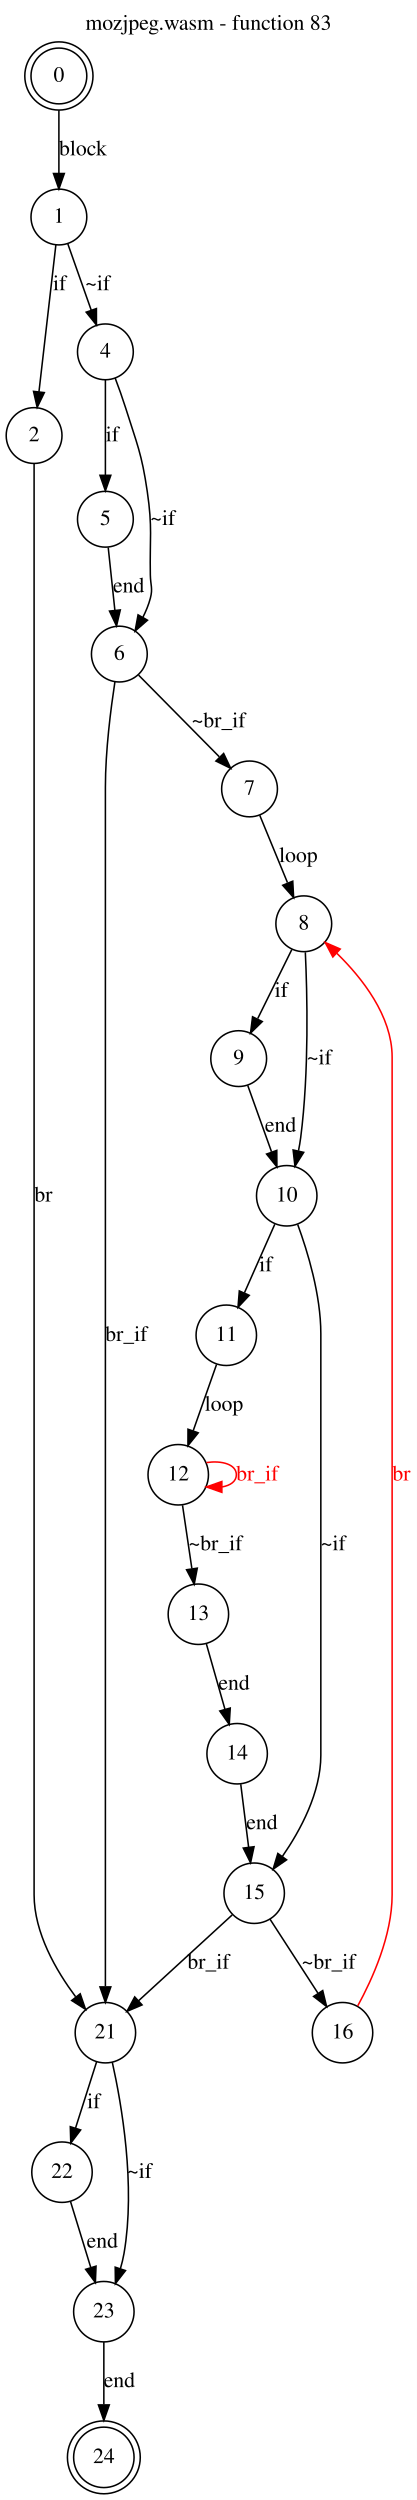
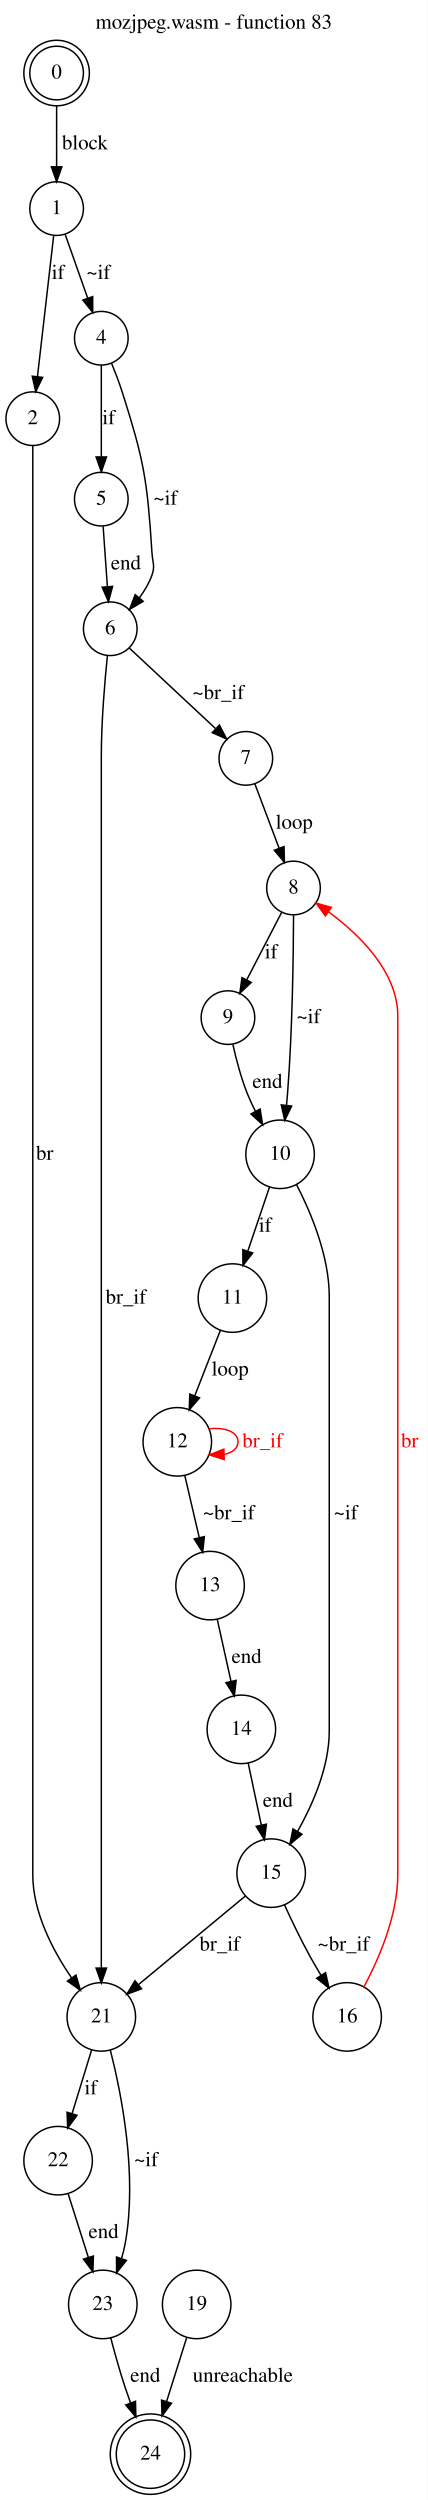
- <svg xmlns="http://www.w3.org/2000/svg" width="269pt" height="1613pt" viewBox="0.00 0.00 269.00 1612.97">
-   <g id="graph0" class="graph" transform="scale(1 1) rotate(0) translate(4 1608.97)">
-     <polygon fill="white" stroke="transparent" points="-4,4 -4,-1608.97 265,-1608.97 265,4 -4,4" />
-     <text text-anchor="middle" x="130.5" y="-1589.77" font-family="Times,serif" font-size="14.00">mozjpeg.wasm - function 83</text>
+ <svg xmlns="http://www.w3.org/2000/svg" width="287pt" height="1678pt" viewBox="0.00 0.00 287.00 1677.96">
+   <g id="graph0" class="graph" transform="scale(1 1) rotate(0) translate(4 1673.96)">
+     <polygon fill="white" stroke="transparent" points="-4,4 -4,-1673.96 283,-1673.96 283,4 -4,4" />
+     <text text-anchor="middle" x="139.5" y="-1654.76" font-family="Times,serif" font-size="14.00">mozjpeg.wasm - function 83</text>
    <g id="node1" class="node">
-       <ellipse fill="none" stroke="black" cx="34" cy="-1559.97" rx="18" ry="18" />
-       <ellipse fill="none" stroke="black" cx="34" cy="-1559.97" rx="22" ry="22" />
-       <text text-anchor="middle" x="34" y="-1556.27" font-family="Times,serif" font-size="14.00">0</text>
+       <ellipse fill="none" stroke="black" cx="34" cy="-1624.96" rx="18" ry="18" />
+       <ellipse fill="none" stroke="black" cx="34" cy="-1624.96" rx="22" ry="22" />
+       <text text-anchor="middle" x="34" y="-1621.26" font-family="Times,serif" font-size="14.00">0</text>
    </g>
    <g id="node3" class="node">
-       <ellipse fill="none" stroke="black" cx="34" cy="-1468.97" rx="18" ry="18" />
-       <text text-anchor="middle" x="34" y="-1465.27" font-family="Times,serif" font-size="14.00">1</text>
+       <ellipse fill="none" stroke="black" cx="34" cy="-1533.96" rx="18" ry="18" />
+       <text text-anchor="middle" x="34" y="-1530.26" font-family="Times,serif" font-size="14.00">1</text>
    </g>
    <g id="edge1" class="edge">
-       <path fill="none" stroke="black" d="M34,-1537.87C34,-1525.75 34,-1510.37 34,-1497.33" />
-       <polygon fill="black" stroke="black" points="37.5,-1497.03 34,-1487.03 30.5,-1497.03 37.5,-1497.03" />
-       <text text-anchor="middle" x="49.5" y="-1508.77" font-family="Times,serif" font-size="14.00">block</text>
+       <path fill="none" stroke="black" d="M34,-1602.87C34,-1590.74 34,-1575.37 34,-1562.32" />
+       <polygon fill="black" stroke="black" points="37.5,-1562.03 34,-1552.03 30.5,-1562.03 37.5,-1562.03" />
+       <text text-anchor="middle" x="53" y="-1573.76" font-family="Times,serif" font-size="14.00">block</text>
    </g>
    <g id="node2" class="node">
-       <ellipse fill="none" stroke="black" cx="63" cy="-23.5" rx="19.5" ry="19.5" />
-       <ellipse fill="none" stroke="black" cx="63" cy="-23.5" rx="23.5" ry="23.5" />
-       <text text-anchor="middle" x="63" y="-19.8" font-family="Times,serif" font-size="14.00">24</text>
+       <ellipse fill="none" stroke="black" cx="97" cy="-26.75" rx="22.96" ry="22.96" />
+       <ellipse fill="none" stroke="black" cx="97" cy="-26.75" rx="27" ry="27" />
+       <text text-anchor="middle" x="97" y="-23.05" font-family="Times,serif" font-size="14.00">24</text>
    </g>
    <g id="node4" class="node">
-       <ellipse fill="none" stroke="black" cx="18" cy="-1327.97" rx="18" ry="18" />
-       <text text-anchor="middle" x="18" y="-1324.27" font-family="Times,serif" font-size="14.00">2</text>
+       <ellipse fill="none" stroke="black" cx="18" cy="-1392.96" rx="18" ry="18" />
+       <text text-anchor="middle" x="18" y="-1389.26" font-family="Times,serif" font-size="14.00">2</text>
    </g>
    <g id="edge2" class="edge">
-       <path fill="none" stroke="black" d="M32.04,-1450.92C29.32,-1427.27 24.36,-1384.23 21.13,-1356.12" />
-       <polygon fill="black" stroke="black" points="24.6,-1355.68 19.98,-1346.15 17.64,-1356.48 24.6,-1355.68" />
-       <text text-anchor="middle" x="34.5" y="-1421.77" font-family="Times,serif" font-size="14.00">if</text>
+       <path fill="none" stroke="black" d="M32.04,-1515.92C29.32,-1492.26 24.36,-1449.22 21.13,-1421.11" />
+       <polygon fill="black" stroke="black" points="24.6,-1420.68 19.98,-1411.14 17.64,-1421.48 24.6,-1420.68" />
+       <text text-anchor="middle" x="35" y="-1486.76" font-family="Times,serif" font-size="14.00">if</text>
    </g>
    <g id="node5" class="node">
-       <ellipse fill="none" stroke="black" cx="64" cy="-1381.97" rx="18" ry="18" />
-       <text text-anchor="middle" x="64" y="-1378.27" font-family="Times,serif" font-size="14.00">4</text>
+       <ellipse fill="none" stroke="black" cx="64" cy="-1446.96" rx="18" ry="18" />
+       <text text-anchor="middle" x="64" y="-1443.26" font-family="Times,serif" font-size="14.00">4</text>
    </g>
    <g id="edge3" class="edge">
-       <path fill="none" stroke="black" d="M39.78,-1451.58C44.06,-1439.46 49.96,-1422.73 54.87,-1408.83" />
-       <polygon fill="black" stroke="black" points="58.21,-1409.9 58.23,-1399.3 51.6,-1407.57 58.21,-1409.9" />
-       <text text-anchor="middle" x="59" y="-1421.77" font-family="Times,serif" font-size="14.00">~if</text>
+       <path fill="none" stroke="black" d="M39.78,-1516.57C44.06,-1504.46 49.96,-1487.73 54.87,-1473.82" />
+       <polygon fill="black" stroke="black" points="58.21,-1474.89 58.23,-1464.3 51.6,-1472.56 58.21,-1474.89" />
+       <text text-anchor="middle" x="62" y="-1486.76" font-family="Times,serif" font-size="14.00">~if</text>
    </g>
    <g id="node6" class="node">
-       <ellipse fill="none" stroke="black" cx="64" cy="-297.49" rx="19.5" ry="19.5" />
-       <text text-anchor="middle" x="64" y="-293.79" font-family="Times,serif" font-size="14.00">21</text>
+       <ellipse fill="none" stroke="black" cx="64" cy="-320.24" rx="23" ry="23" />
+       <text text-anchor="middle" x="64" y="-316.54" font-family="Times,serif" font-size="14.00">21</text>
    </g>
    <g id="edge4" class="edge">
-       <path fill="none" stroke="black" d="M18,-1309.71C18,-1290.59 18,-1258.82 18,-1231.47 18,-1231.47 18,-1231.47 18,-386.48 18,-361.97 32.2,-337.54 44.81,-320.66" />
-       <polygon fill="black" stroke="black" points="47.75,-322.58 51.19,-312.56 42.25,-318.26 47.75,-322.58" />
-       <text text-anchor="middle" x="24" y="-833.77" font-family="Times,serif" font-size="14.00">br</text>
+       <path fill="none" stroke="black" d="M18,-1374.71C18,-1355.58 18,-1323.82 18,-1296.46 18,-1296.46 18,-1296.46 18,-415.73 18,-390.33 31.6,-364.61 44.02,-346.43" />
+       <polygon fill="black" stroke="black" points="46.97,-348.31 49.95,-338.15 41.28,-344.24 46.97,-348.31" />
+       <text text-anchor="middle" x="26" y="-895.51" font-family="Times,serif" font-size="14.00">br</text>
    </g>
    <g id="node7" class="node">
-       <ellipse fill="none" stroke="black" cx="64" cy="-1273.97" rx="18" ry="18" />
-       <text text-anchor="middle" x="64" y="-1270.27" font-family="Times,serif" font-size="14.00">5</text>
+       <ellipse fill="none" stroke="black" cx="64" cy="-1338.96" rx="18" ry="18" />
+       <text text-anchor="middle" x="64" y="-1335.26" font-family="Times,serif" font-size="14.00">5</text>
    </g>
    <g id="edge5" class="edge">
-       <path fill="none" stroke="black" d="M64,-1363.93C64,-1347.34 64,-1321.85 64,-1302.4" />
-       <polygon fill="black" stroke="black" points="67.5,-1302.31 64,-1292.31 60.5,-1302.31 67.5,-1302.31" />
-       <text text-anchor="middle" x="68.5" y="-1324.27" font-family="Times,serif" font-size="14.00">if</text>
+       <path fill="none" stroke="black" d="M64,-1428.93C64,-1412.34 64,-1386.84 64,-1367.39" />
+       <polygon fill="black" stroke="black" points="67.5,-1367.3 64,-1357.3 60.5,-1367.3 67.5,-1367.3" />
+       <text text-anchor="middle" x="69" y="-1389.26" font-family="Times,serif" font-size="14.00">if</text>
    </g>
    <g id="node8" class="node">
-       <ellipse fill="none" stroke="black" cx="73" cy="-1186.97" rx="18" ry="18" />
-       <text text-anchor="middle" x="73" y="-1183.27" font-family="Times,serif" font-size="14.00">6</text>
+       <ellipse fill="none" stroke="black" cx="70" cy="-1251.96" rx="18" ry="18" />
+       <text text-anchor="middle" x="70" y="-1248.26" font-family="Times,serif" font-size="14.00">6</text>
    </g>
    <g id="edge6" class="edge">
-       <path fill="none" stroke="black" d="M70.3,-1365.05C72.55,-1359.11 75.02,-1352.27 77,-1345.97 84.44,-1322.31 87.41,-1316.5 91,-1291.97 94.48,-1268.2 92.56,-1261.98 93,-1237.97 93.12,-1231.3 94.71,-1229.41 93,-1222.97 91.89,-1218.78 90.15,-1214.57 88.14,-1210.6" />
-       <polygon fill="black" stroke="black" points="91.16,-1208.83 83.17,-1201.87 85.08,-1212.29 91.16,-1208.83" />
-       <text text-anchor="middle" x="101" y="-1270.27" font-family="Times,serif" font-size="14.00">~if</text>
+       <path fill="none" stroke="black" d="M70.9,-1430.11C73.34,-1424.17 75.97,-1417.32 78,-1410.96 92.82,-1364.45 94.86,-1351.67 98,-1302.96 98.43,-1296.31 100.21,-1294.25 98,-1287.96 96.1,-1282.54 92.97,-1277.34 89.48,-1272.69" />
+       <polygon fill="black" stroke="black" points="92.1,-1270.36 82.99,-1264.95 86.74,-1274.86 92.1,-1270.36" />
+       <text text-anchor="middle" x="107" y="-1335.26" font-family="Times,serif" font-size="14.00">~if</text>
+     </g>
+     <g id="node20" class="node">
+       <ellipse fill="none" stroke="black" cx="35" cy="-223.74" rx="23" ry="23" />
+       <text text-anchor="middle" x="35" y="-220.04" font-family="Times,serif" font-size="14.00">22</text>
+     </g>
+     <g id="edge25" class="edge">
+       <path fill="none" stroke="black" d="M57.56,-298.26C53.7,-285.66 48.71,-269.41 44.4,-255.38" />
+       <polygon fill="black" stroke="black" points="47.7,-254.19 41.42,-245.65 41.01,-256.24 47.7,-254.19" />
+       <text text-anchor="middle" x="57" y="-268.29" font-family="Times,serif" font-size="14.00">if</text>
+     </g>
+     <g id="node21" class="node">
+       <ellipse fill="none" stroke="black" cx="65" cy="-127.24" rx="23" ry="23" />
+       <text text-anchor="middle" x="65" y="-123.54" font-family="Times,serif" font-size="14.00">23</text>
+     </g>
+     <g id="edge26" class="edge">
+       <path fill="none" stroke="black" d="M70.03,-298.05C77.53,-268.67 88.39,-213.97 80,-167.99 79.4,-164.73 78.55,-161.38 77.56,-158.08" />
+       <polygon fill="black" stroke="black" points="80.81,-156.78 74.24,-148.47 74.19,-159.07 80.81,-156.78" />
+       <text text-anchor="middle" x="94" y="-220.04" font-family="Times,serif" font-size="14.00">~if</text>
+     </g>
+     <g id="edge7" class="edge">
+       <path fill="none" stroke="black" d="M65.21,-1320.76C66.04,-1309.12 67.14,-1293.51 68.08,-1280.2" />
+       <polygon fill="black" stroke="black" points="71.57,-1280.36 68.79,-1270.14 64.59,-1279.86 71.57,-1280.36" />
+       <text text-anchor="middle" x="80.5" y="-1291.76" font-family="Times,serif" font-size="14.00">end</text>
+     </g>
+     <g id="edge9" class="edge">
+       <path fill="none" stroke="black" d="M68.1,-1234.05C66.34,-1216.92 64,-1189.63 64,-1165.96 64,-1165.96 64,-1165.96 64,-415.73 64,-394.89 64,-371.45 64,-353.14" />
+       <polygon fill="black" stroke="black" points="67.5,-353 64,-343 60.5,-353 67.5,-353" />
+       <text text-anchor="middle" x="80.5" y="-799.02" font-family="Times,serif" font-size="14.00">br_if</text>
+     </g>
+     <g id="node9" class="node">
+       <ellipse fill="none" stroke="black" cx="161" cy="-1164.96" rx="18" ry="18" />
+       <text text-anchor="middle" x="161" y="-1161.26" font-family="Times,serif" font-size="14.00">7</text>
+     </g>
+     <g id="edge8" class="edge">
+       <path fill="none" stroke="black" d="M82.65,-1239.14C97.65,-1225.14 122.82,-1201.62 140.59,-1185.03" />
+       <polygon fill="black" stroke="black" points="143.24,-1187.34 148.16,-1177.95 138.46,-1182.22 143.24,-1187.34" />
+       <text text-anchor="middle" x="142.5" y="-1204.76" font-family="Times,serif" font-size="14.00">~br_if</text>
+     </g>
+     <g id="node10" class="node">
+       <ellipse fill="none" stroke="black" cx="193" cy="-1077.96" rx="18" ry="18" />
+       <text text-anchor="middle" x="193" y="-1074.26" font-family="Times,serif" font-size="14.00">8</text>
+     </g>
+     <g id="edge10" class="edge">
+       <path fill="none" stroke="black" d="M167.02,-1147.97C171.59,-1135.82 177.98,-1118.86 183.28,-1104.79" />
+       <polygon fill="black" stroke="black" points="186.65,-1105.76 186.9,-1095.16 180.1,-1103.29 186.65,-1105.76" />
+       <text text-anchor="middle" x="193.5" y="-1117.76" font-family="Times,serif" font-size="14.00">loop</text>
+     </g>
+     <g id="node11" class="node">
+       <ellipse fill="none" stroke="black" cx="149" cy="-990.96" rx="18" ry="18" />
+       <text text-anchor="middle" x="149" y="-987.26" font-family="Times,serif" font-size="14.00">9</text>
+     </g>
+     <g id="edge11" class="edge">
+       <path fill="none" stroke="black" d="M185.13,-1061.76C178.6,-1049.15 169.2,-1030.97 161.61,-1016.33" />
+       <polygon fill="black" stroke="black" points="164.65,-1014.58 156.95,-1007.31 158.44,-1017.8 164.65,-1014.58" />
+       <text text-anchor="middle" x="178" y="-1030.76" font-family="Times,serif" font-size="14.00">if</text>
+     </g>
+     <g id="node12" class="node">
+       <ellipse fill="none" stroke="black" cx="184" cy="-899.21" rx="23" ry="23" />
+       <text text-anchor="middle" x="184" y="-895.51" font-family="Times,serif" font-size="14.00">10</text>
+     </g>
+     <g id="edge12" class="edge">
+       <path fill="none" stroke="black" d="M193.03,-1059.63C192.94,-1033.61 192.32,-982.9 189,-939.96 188.8,-937.41 188.56,-934.78 188.29,-932.13" />
+       <polygon fill="black" stroke="black" points="191.75,-931.58 187.13,-922.04 184.79,-932.38 191.75,-931.58" />
+       <text text-anchor="middle" x="203" y="-987.26" font-family="Times,serif" font-size="14.00">~if</text>
+     </g>
+     <g id="edge13" class="edge">
+       <path fill="none" stroke="black" d="M152.31,-972.96C154.49,-963.12 157.74,-950.62 162,-939.96 163.58,-936 165.47,-931.95 167.47,-928.01" />
+       <polygon fill="black" stroke="black" points="170.59,-929.61 172.25,-919.14 164.43,-926.29 170.59,-929.61" />
+       <text text-anchor="middle" x="175.5" y="-943.76" font-family="Times,serif" font-size="14.00">end</text>
+     </g>
+     <g id="node13" class="node">
+       <ellipse fill="none" stroke="black" cx="152" cy="-802.72" rx="23" ry="23" />
+       <text text-anchor="middle" x="152" y="-799.02" font-family="Times,serif" font-size="14.00">11</text>
+     </g>
+     <g id="edge14" class="edge">
+       <path fill="none" stroke="black" d="M176.9,-877.24C172.63,-864.64 167.13,-848.38 162.38,-834.36" />
+       <polygon fill="black" stroke="black" points="165.6,-832.98 159.08,-824.63 158.97,-835.22 165.6,-832.98" />
+       <text text-anchor="middle" x="174" y="-847.26" font-family="Times,serif" font-size="14.00">if</text>
+     </g>
+     <g id="node14" class="node">
+       <ellipse fill="none" stroke="black" cx="178" cy="-416.73" rx="23" ry="23" />
+       <text text-anchor="middle" x="178" y="-413.03" font-family="Times,serif" font-size="14.00">15</text>
+     </g>
+     <g id="edge15" class="edge">
+       <path fill="none" stroke="black" d="M194.99,-878.99C204.59,-860.36 217,-831 217,-803.72 217,-803.72 217,-803.72 217,-512.23 217,-488.09 205.99,-462.92 195.67,-444.64" />
+       <polygon fill="black" stroke="black" points="198.66,-442.82 190.55,-436 192.64,-446.39 198.66,-442.82" />
+       <text text-anchor="middle" x="228" y="-654.27" font-family="Times,serif" font-size="14.00">~if</text>
+     </g>
+     <g id="node15" class="node">
+       <ellipse fill="none" stroke="black" cx="115" cy="-706.22" rx="23" ry="23" />
+       <text text-anchor="middle" x="115" y="-702.52" font-family="Times,serif" font-size="14.00">12</text>
+     </g>
+     <g id="edge16" class="edge">
+       <path fill="none" stroke="black" d="M143.97,-781.21C138.93,-768.33 132.34,-751.5 126.72,-737.15" />
+       <polygon fill="black" stroke="black" points="129.92,-735.72 123.01,-727.68 123.4,-738.27 129.92,-735.72" />
+       <text text-anchor="middle" x="150.5" y="-750.77" font-family="Times,serif" font-size="14.00">loop</text>
+     </g>
+     <g id="edge22" class="edge">
+       <path fill="none" stroke="black" d="M160.69,-401.38C141.58,-385.54 110.65,-359.91 88.93,-341.9" />
+       <polygon fill="black" stroke="black" points="91.04,-339.1 81.1,-335.41 86.57,-344.49 91.04,-339.1" />
+       <text text-anchor="middle" x="143.5" y="-364.78" font-family="Times,serif" font-size="14.00">br_if</text>
+     </g>
+     <g id="node18" class="node">
+       <ellipse fill="none" stroke="black" cx="229" cy="-320.24" rx="23" ry="23" />
+       <text text-anchor="middle" x="229" y="-316.54" font-family="Times,serif" font-size="14.00">16</text>
+     </g>
+     <g id="edge21" class="edge">
+       <path fill="none" stroke="black" d="M186.83,-395.68C191.62,-385.2 197.82,-372.23 204,-360.98 206.33,-356.74 208.93,-352.33 211.54,-348.05" />
+       <polygon fill="black" stroke="black" points="214.51,-349.9 216.84,-339.57 208.57,-346.19 214.51,-349.9" />
+       <text text-anchor="middle" x="226.5" y="-364.78" font-family="Times,serif" font-size="14.00">~br_if</text>
+     </g>
+     <g id="edge18" class="edge">
+       <path fill="none" stroke="red" d="M136.38,-715C146.67,-716.08 155.75,-713.16 155.75,-706.22 155.75,-701.78 152.02,-698.98 146.64,-697.82" />
+       <polygon fill="red" stroke="red" points="146.51,-694.32 136.38,-697.44 146.24,-701.31 146.51,-694.32" />
+       <text text-anchor="middle" x="172.25" y="-702.52" font-family="Times,serif" font-size="14.00" fill="red">br_if</text>
+     </g>
+     <g id="node16" class="node">
+       <ellipse fill="none" stroke="black" cx="137" cy="-609.72" rx="23" ry="23" />
+       <text text-anchor="middle" x="137" y="-606.02" font-family="Times,serif" font-size="14.00">13</text>
+     </g>
+     <g id="edge17" class="edge">
+       <path fill="none" stroke="black" d="M119.99,-683.78C122.86,-671.45 126.52,-655.75 129.7,-642.07" />
+       <polygon fill="black" stroke="black" points="133.17,-642.61 132.03,-632.08 126.35,-641.03 133.17,-642.61" />
+       <text text-anchor="middle" x="149.5" y="-654.27" font-family="Times,serif" font-size="14.00">~br_if</text>
+     </g>
+     <g id="node17" class="node">
+       <ellipse fill="none" stroke="black" cx="158" cy="-513.23" rx="23" ry="23" />
+       <text text-anchor="middle" x="158" y="-509.53" font-family="Times,serif" font-size="14.00">14</text>
+     </g>
+     <g id="edge19" class="edge">
+       <path fill="none" stroke="black" d="M141.77,-587.28C144.5,-574.96 147.99,-559.26 151.03,-545.57" />
+       <polygon fill="black" stroke="black" points="154.5,-546.11 153.25,-535.59 147.67,-544.59 154.5,-546.11" />
+       <text text-anchor="middle" x="161.5" y="-557.78" font-family="Times,serif" font-size="14.00">end</text>
+     </g>
+     <g id="edge20" class="edge">
+       <path fill="none" stroke="black" d="M162.54,-490.79C165.15,-478.46 168.47,-462.76 171.37,-449.07" />
+       <polygon fill="black" stroke="black" points="174.83,-449.6 173.48,-439.09 167.98,-448.15 174.83,-449.6" />
+       <text text-anchor="middle" x="182.5" y="-461.28" font-family="Times,serif" font-size="14.00">end</text>
+     </g>
+     <g id="edge23" class="edge">
+       <path fill="none" stroke="red" d="M240.32,-340.42C250.21,-359.02 263,-388.36 263,-415.73 263,-991.96 263,-991.96 263,-991.96 263,-1021.9 236.8,-1047.02 216.46,-1062.01" />
+       <polygon fill="red" stroke="red" points="214.37,-1059.2 208.19,-1067.8 218.39,-1064.93 214.37,-1059.2" />
+       <text text-anchor="middle" x="271" y="-702.52" font-family="Times,serif" font-size="14.00" fill="red">br</text>
    </g>
    <g id="node19" class="node">
-       <ellipse fill="none" stroke="black" cx="36" cy="-207.49" rx="19.5" ry="19.5" />
-       <text text-anchor="middle" x="36" y="-203.79" font-family="Times,serif" font-size="14.00">22</text>
+       <ellipse fill="none" stroke="black" cx="128" cy="-127.24" rx="23" ry="23" />
+       <text text-anchor="middle" x="128" y="-123.54" font-family="Times,serif" font-size="14.00">19</text>
    </g>
    <g id="edge24" class="edge">
-       <path fill="none" stroke="black" d="M58.33,-278.68C54.42,-266.4 49.15,-249.83 44.71,-235.87" />
-       <polygon fill="black" stroke="black" points="48.03,-234.74 41.66,-226.27 41.35,-236.86 48.03,-234.74" />
-       <text text-anchor="middle" x="56.5" y="-248.79" font-family="Times,serif" font-size="14.00">if</text>
-     </g>
-     <g id="node20" class="node">
-       <ellipse fill="none" stroke="black" cx="63" cy="-117.49" rx="19.5" ry="19.5" />
-       <text text-anchor="middle" x="63" y="-113.79" font-family="Times,serif" font-size="14.00">23</text>
-     </g>
-     <g id="edge25" class="edge">
-       <path fill="none" stroke="black" d="M68.44,-278.49C74.45,-251.49 83.6,-198.96 76,-154.99 75.44,-151.75 74.62,-148.4 73.65,-145.12" />
-       <polygon fill="black" stroke="black" points="76.96,-143.98 70.46,-135.62 70.33,-146.21 76.96,-143.98" />
-       <text text-anchor="middle" x="86" y="-203.79" font-family="Times,serif" font-size="14.00">~if</text>
-     </g>
-     <g id="edge7" class="edge">
-       <path fill="none" stroke="black" d="M65.82,-1255.76C67.05,-1244.13 68.71,-1228.51 70.12,-1215.2" />
-       <polygon fill="black" stroke="black" points="73.61,-1215.45 71.18,-1205.14 66.65,-1214.72 73.61,-1215.45" />
-       <text text-anchor="middle" x="79" y="-1226.77" font-family="Times,serif" font-size="14.00">end</text>
-     </g>
-     <g id="edge9" class="edge">
-       <path fill="none" stroke="black" d="M70.15,-1169.09C67.52,-1151.98 64,-1124.71 64,-1100.97 64,-1100.97 64,-1100.97 64,-386.48 64,-366.81 64,-344.66 64,-327.5" />
-       <polygon fill="black" stroke="black" points="67.5,-327.03 64,-317.03 60.5,-327.03 67.5,-327.03" />
-       <text text-anchor="middle" x="77.5" y="-743.77" font-family="Times,serif" font-size="14.00">br_if</text>
-     </g>
-     <g id="node9" class="node">
-       <ellipse fill="none" stroke="black" cx="157" cy="-1099.97" rx="18" ry="18" />
-       <text text-anchor="middle" x="157" y="-1096.27" font-family="Times,serif" font-size="14.00">7</text>
-     </g>
-     <g id="edge8" class="edge">
-       <path fill="none" stroke="black" d="M85.39,-1173.42C99.12,-1159.53 121.43,-1136.96 137.5,-1120.69" />
-       <polygon fill="black" stroke="black" points="140.29,-1122.86 144.83,-1113.28 135.31,-1117.94 140.29,-1122.86" />
-       <text text-anchor="middle" x="137" y="-1139.77" font-family="Times,serif" font-size="14.00">~br_if</text>
-     </g>
-     <g id="node10" class="node">
-       <ellipse fill="none" stroke="black" cx="192" cy="-1012.97" rx="18" ry="18" />
-       <text text-anchor="middle" x="192" y="-1009.27" font-family="Times,serif" font-size="14.00">8</text>
-     </g>
-     <g id="edge10" class="edge">
-       <path fill="none" stroke="black" d="M163.58,-1082.98C168.62,-1070.75 175.66,-1053.64 181.48,-1039.52" />
-       <polygon fill="black" stroke="black" points="184.88,-1040.46 185.45,-1029.88 178.4,-1037.8 184.88,-1040.46" />
-       <text text-anchor="middle" x="188.5" y="-1052.77" font-family="Times,serif" font-size="14.00">loop</text>
-     </g>
-     <g id="node11" class="node">
-       <ellipse fill="none" stroke="black" cx="150" cy="-925.97" rx="18" ry="18" />
-       <text text-anchor="middle" x="150" y="-922.27" font-family="Times,serif" font-size="14.00">9</text>
-     </g>
-     <g id="edge11" class="edge">
-       <path fill="none" stroke="black" d="M184.3,-996.38C178.14,-983.91 169.39,-966.21 162.27,-951.8" />
-       <polygon fill="black" stroke="black" points="165.22,-949.87 157.65,-942.46 158.95,-952.97 165.22,-949.87" />
-       <text text-anchor="middle" x="177.5" y="-965.77" font-family="Times,serif" font-size="14.00">if</text>
-     </g>
-     <g id="node12" class="node">
-       <ellipse fill="none" stroke="black" cx="181" cy="-837.47" rx="19.5" ry="19.5" />
-       <text text-anchor="middle" x="181" y="-833.77" font-family="Times,serif" font-size="14.00">10</text>
-     </g>
-     <g id="edge12" class="edge">
-       <path fill="none" stroke="black" d="M193,-994.57C194.22,-968.47 195.5,-917.67 190,-874.97 189.64,-872.21 189.16,-869.36 188.59,-866.52" />
-       <polygon fill="black" stroke="black" points="191.95,-865.48 186.31,-856.51 185.12,-867.03 191.95,-865.48" />
-       <text text-anchor="middle" x="202" y="-922.27" font-family="Times,serif" font-size="14.00">~if</text>
-     </g>
-     <g id="edge13" class="edge">
-       <path fill="none" stroke="black" d="M155.83,-908.7C160.15,-896.65 166.14,-879.94 171.19,-865.85" />
-       <polygon fill="black" stroke="black" points="174.58,-866.75 174.66,-856.15 167.99,-864.39 174.58,-866.75" />
-       <text text-anchor="middle" x="177" y="-878.77" font-family="Times,serif" font-size="14.00">end</text>
-     </g>
-     <g id="node13" class="node">
-       <ellipse fill="none" stroke="black" cx="142" cy="-747.47" rx="19.5" ry="19.5" />
-       <text text-anchor="middle" x="142" y="-743.77" font-family="Times,serif" font-size="14.00">11</text>
-     </g>
-     <g id="edge14" class="edge">
-       <path fill="none" stroke="black" d="M173.29,-819.08C167.7,-806.47 160.04,-789.17 153.7,-774.86" />
-       <polygon fill="black" stroke="black" points="156.81,-773.24 149.56,-765.52 150.41,-776.08 156.81,-773.24" />
-       <text text-anchor="middle" x="167.5" y="-788.77" font-family="Times,serif" font-size="14.00">if</text>
-     </g>
-     <g id="node14" class="node">
-       <ellipse fill="none" stroke="black" cx="160" cy="-387.48" rx="19.5" ry="19.5" />
-       <text text-anchor="middle" x="160" y="-383.78" font-family="Times,serif" font-size="14.00">15</text>
-     </g>
-     <g id="edge15" class="edge">
-       <path fill="none" stroke="black" d="M188.08,-818.92C194.51,-801.39 203,-773.51 203,-748.47 203,-748.47 203,-748.47 203,-476.48 203,-452.44 189.89,-428.12 178.15,-411.16" />
-       <polygon fill="black" stroke="black" points="180.92,-409.02 172.21,-403 175.26,-413.14 180.92,-409.02" />
-       <text text-anchor="middle" x="211" y="-608.78" font-family="Times,serif" font-size="14.00">~if</text>
-     </g>
-     <g id="node15" class="node">
-       <ellipse fill="none" stroke="black" cx="111" cy="-657.47" rx="19.5" ry="19.5" />
-       <text text-anchor="middle" x="111" y="-653.77" font-family="Times,serif" font-size="14.00">12</text>
-     </g>
-     <g id="edge16" class="edge">
-       <path fill="none" stroke="black" d="M135.73,-728.66C131.4,-716.38 125.56,-699.81 120.65,-685.86" />
-       <polygon fill="black" stroke="black" points="123.89,-684.52 117.26,-676.25 117.29,-686.85 123.89,-684.52" />
-       <text text-anchor="middle" x="140.5" y="-698.77" font-family="Times,serif" font-size="14.00">loop</text>
-     </g>
-     <g id="edge22" class="edge">
-       <path fill="none" stroke="black" d="M145.83,-373.5C129.86,-358.86 103.72,-334.9 85.29,-318" />
-       <polygon fill="black" stroke="black" points="87.65,-315.42 77.91,-311.24 82.92,-320.58 87.65,-315.42" />
-       <text text-anchor="middle" x="130.5" y="-338.79" font-family="Times,serif" font-size="14.00">br_if</text>
-     </g>
-     <g id="node18" class="node">
-       <ellipse fill="none" stroke="black" cx="217" cy="-297.49" rx="19.5" ry="19.5" />
-       <text text-anchor="middle" x="217" y="-293.79" font-family="Times,serif" font-size="14.00">16</text>
-     </g>
-     <g id="edge21" class="edge">
-       <path fill="none" stroke="black" d="M170.19,-370.75C178.81,-357.45 191.3,-338.16 201.22,-322.85" />
-       <polygon fill="black" stroke="black" points="204.21,-324.68 206.71,-314.38 198.33,-320.87 204.21,-324.68" />
-       <text text-anchor="middle" x="208" y="-338.79" font-family="Times,serif" font-size="14.00">~br_if</text>
-     </g>
-     <g id="edge18" class="edge">
-       <path fill="none" stroke="red" d="M129.13,-665.33C139.22,-666.8 148.5,-664.18 148.5,-657.47 148.5,-653.18 144.69,-650.56 139.3,-649.62" />
-       <polygon fill="red" stroke="red" points="139.14,-646.12 129.13,-649.62 139.13,-653.12 139.14,-646.12" />
-       <text text-anchor="middle" x="162" y="-653.77" font-family="Times,serif" font-size="14.00" fill="red">br_if</text>
-     </g>
-     <g id="node16" class="node">
-       <ellipse fill="none" stroke="black" cx="124" cy="-567.48" rx="19.5" ry="19.5" />
-       <text text-anchor="middle" x="124" y="-563.78" font-family="Times,serif" font-size="14.00">13</text>
-     </g>
-     <g id="edge17" class="edge">
-       <path fill="none" stroke="black" d="M113.76,-637.81C115.51,-625.95 117.81,-610.36 119.79,-596.97" />
-       <polygon fill="black" stroke="black" points="123.29,-597.21 121.29,-586.81 116.37,-596.19 123.29,-597.21" />
-       <text text-anchor="middle" x="135" y="-608.78" font-family="Times,serif" font-size="14.00">~br_if</text>
-     </g>
-     <g id="node17" class="node">
-       <ellipse fill="none" stroke="black" cx="149" cy="-477.48" rx="19.5" ry="19.5" />
-       <text text-anchor="middle" x="149" y="-473.78" font-family="Times,serif" font-size="14.00">14</text>
-     </g>
-     <g id="edge19" class="edge">
-       <path fill="none" stroke="black" d="M129.18,-548.24C132.62,-536.13 137.21,-519.99 141.1,-506.29" />
-       <polygon fill="black" stroke="black" points="144.55,-506.97 143.91,-496.39 137.81,-505.05 144.55,-506.97" />
-       <text text-anchor="middle" x="147" y="-518.78" font-family="Times,serif" font-size="14.00">end</text>
-     </g>
-     <g id="edge20" class="edge">
-       <path fill="none" stroke="black" d="M151.33,-457.82C152.81,-446.04 154.74,-430.57 156.4,-417.24" />
-       <polygon fill="black" stroke="black" points="159.9,-417.48 157.67,-407.12 152.96,-416.61 159.9,-417.48" />
-       <text text-anchor="middle" x="165" y="-428.78" font-family="Times,serif" font-size="14.00">end</text>
-     </g>
-     <g id="edge23" class="edge">
-       <path fill="none" stroke="red" d="M226.77,-314.72C236.19,-331.91 249,-360.15 249,-386.48 249,-926.97 249,-926.97 249,-926.97 249,-953.53 229.55,-978.06 213.38,-993.87" />
-       <polygon fill="red" stroke="red" points="210.75,-991.54 205.8,-1000.91 215.51,-996.67 210.75,-991.54" />
-       <text text-anchor="middle" x="255" y="-653.77" font-family="Times,serif" font-size="14.00" fill="red">br</text>
-     </g>
-     <g id="edge26" class="edge">
-       <path fill="none" stroke="black" d="M41.46,-188.68C45.23,-176.4 50.32,-159.83 54.6,-145.88" />
-       <polygon fill="black" stroke="black" points="57.96,-146.86 57.54,-136.28 51.26,-144.81 57.96,-146.86" />
-       <text text-anchor="middle" x="62" y="-158.79" font-family="Times,serif" font-size="14.00">end</text>
+       <path fill="none" stroke="black" d="M121.43,-105.36C117.47,-92.78 112.34,-76.47 107.8,-62.05" />
+       <polygon fill="black" stroke="black" points="111.11,-60.92 104.77,-52.44 104.43,-63.03 111.11,-60.92" />
+       <text text-anchor="middle" x="159" y="-75.3" font-family="Times,serif" font-size="14.00">unreachable</text>
    </g>
    <g id="edge27" class="edge">
-       <path fill="none" stroke="black" d="M63,-97.88C63,-86.36 63,-71.24 63,-57.72" />
-       <polygon fill="black" stroke="black" points="66.5,-57.32 63,-47.32 59.5,-57.32 66.5,-57.32" />
-       <text text-anchor="middle" x="73" y="-68.8" font-family="Times,serif" font-size="14.00">end</text>
+       <path fill="none" stroke="black" d="M41.66,-201.77C45.66,-189.17 50.82,-172.91 55.27,-158.89" />
+       <polygon fill="black" stroke="black" points="58.67,-159.75 58.36,-149.16 52,-157.63 58.67,-159.75" />
+       <text text-anchor="middle" x="65.5" y="-171.79" font-family="Times,serif" font-size="14.00">end</text>
+     </g>
+     <g id="edge28" class="edge">
+       <path fill="none" stroke="black" d="M70.27,-105.03C72.94,-94.82 76.38,-82.44 80,-71.5 81.11,-68.14 82.33,-64.68 83.59,-61.22" />
+       <polygon fill="black" stroke="black" points="86.94,-62.25 87.2,-51.65 80.39,-59.78 86.94,-62.25" />
+       <text text-anchor="middle" x="93.5" y="-75.3" font-family="Times,serif" font-size="14.00">end</text>
    </g>
  </g>
</svg>
